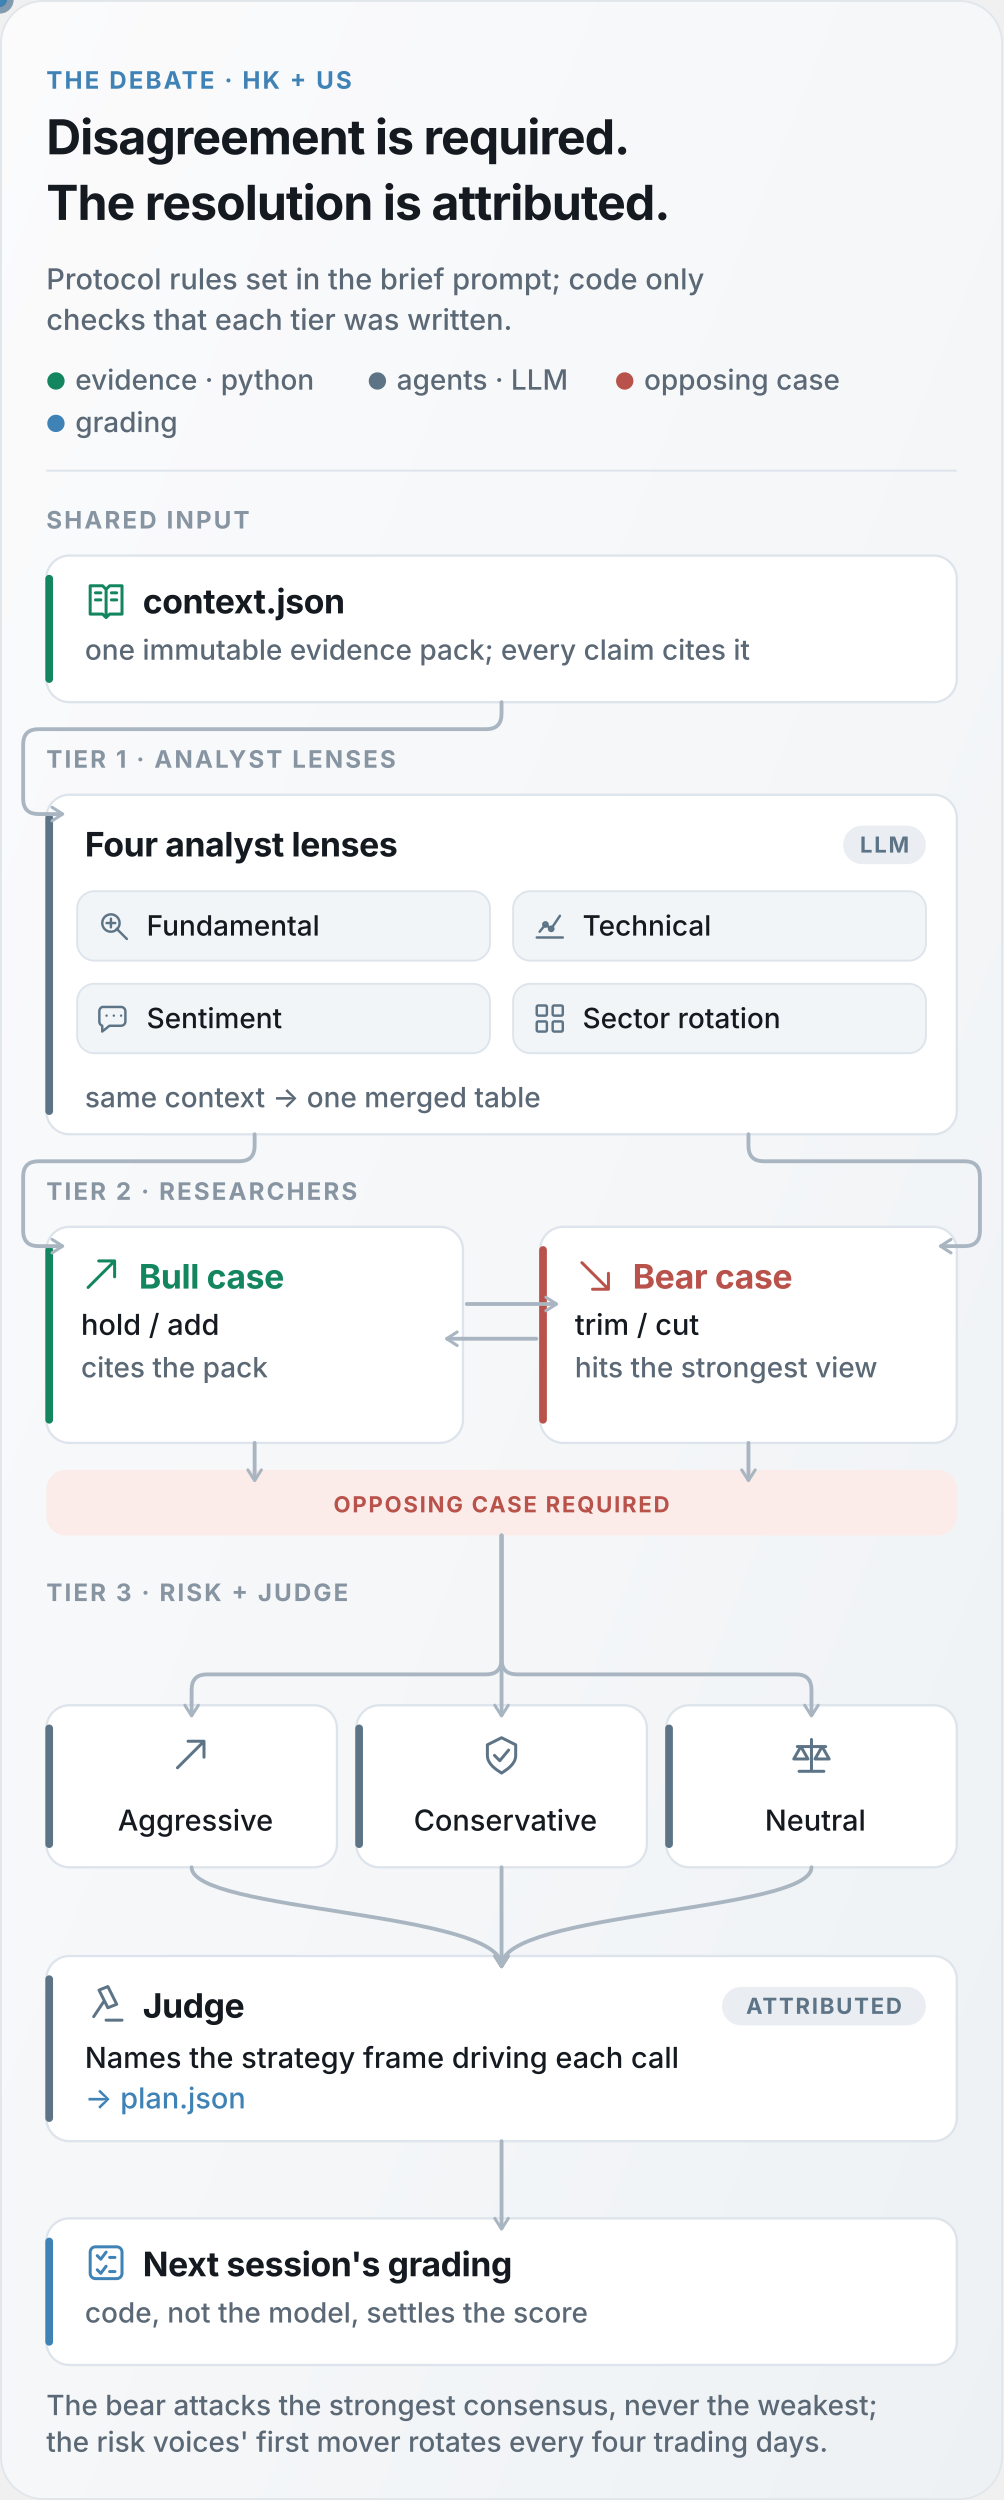
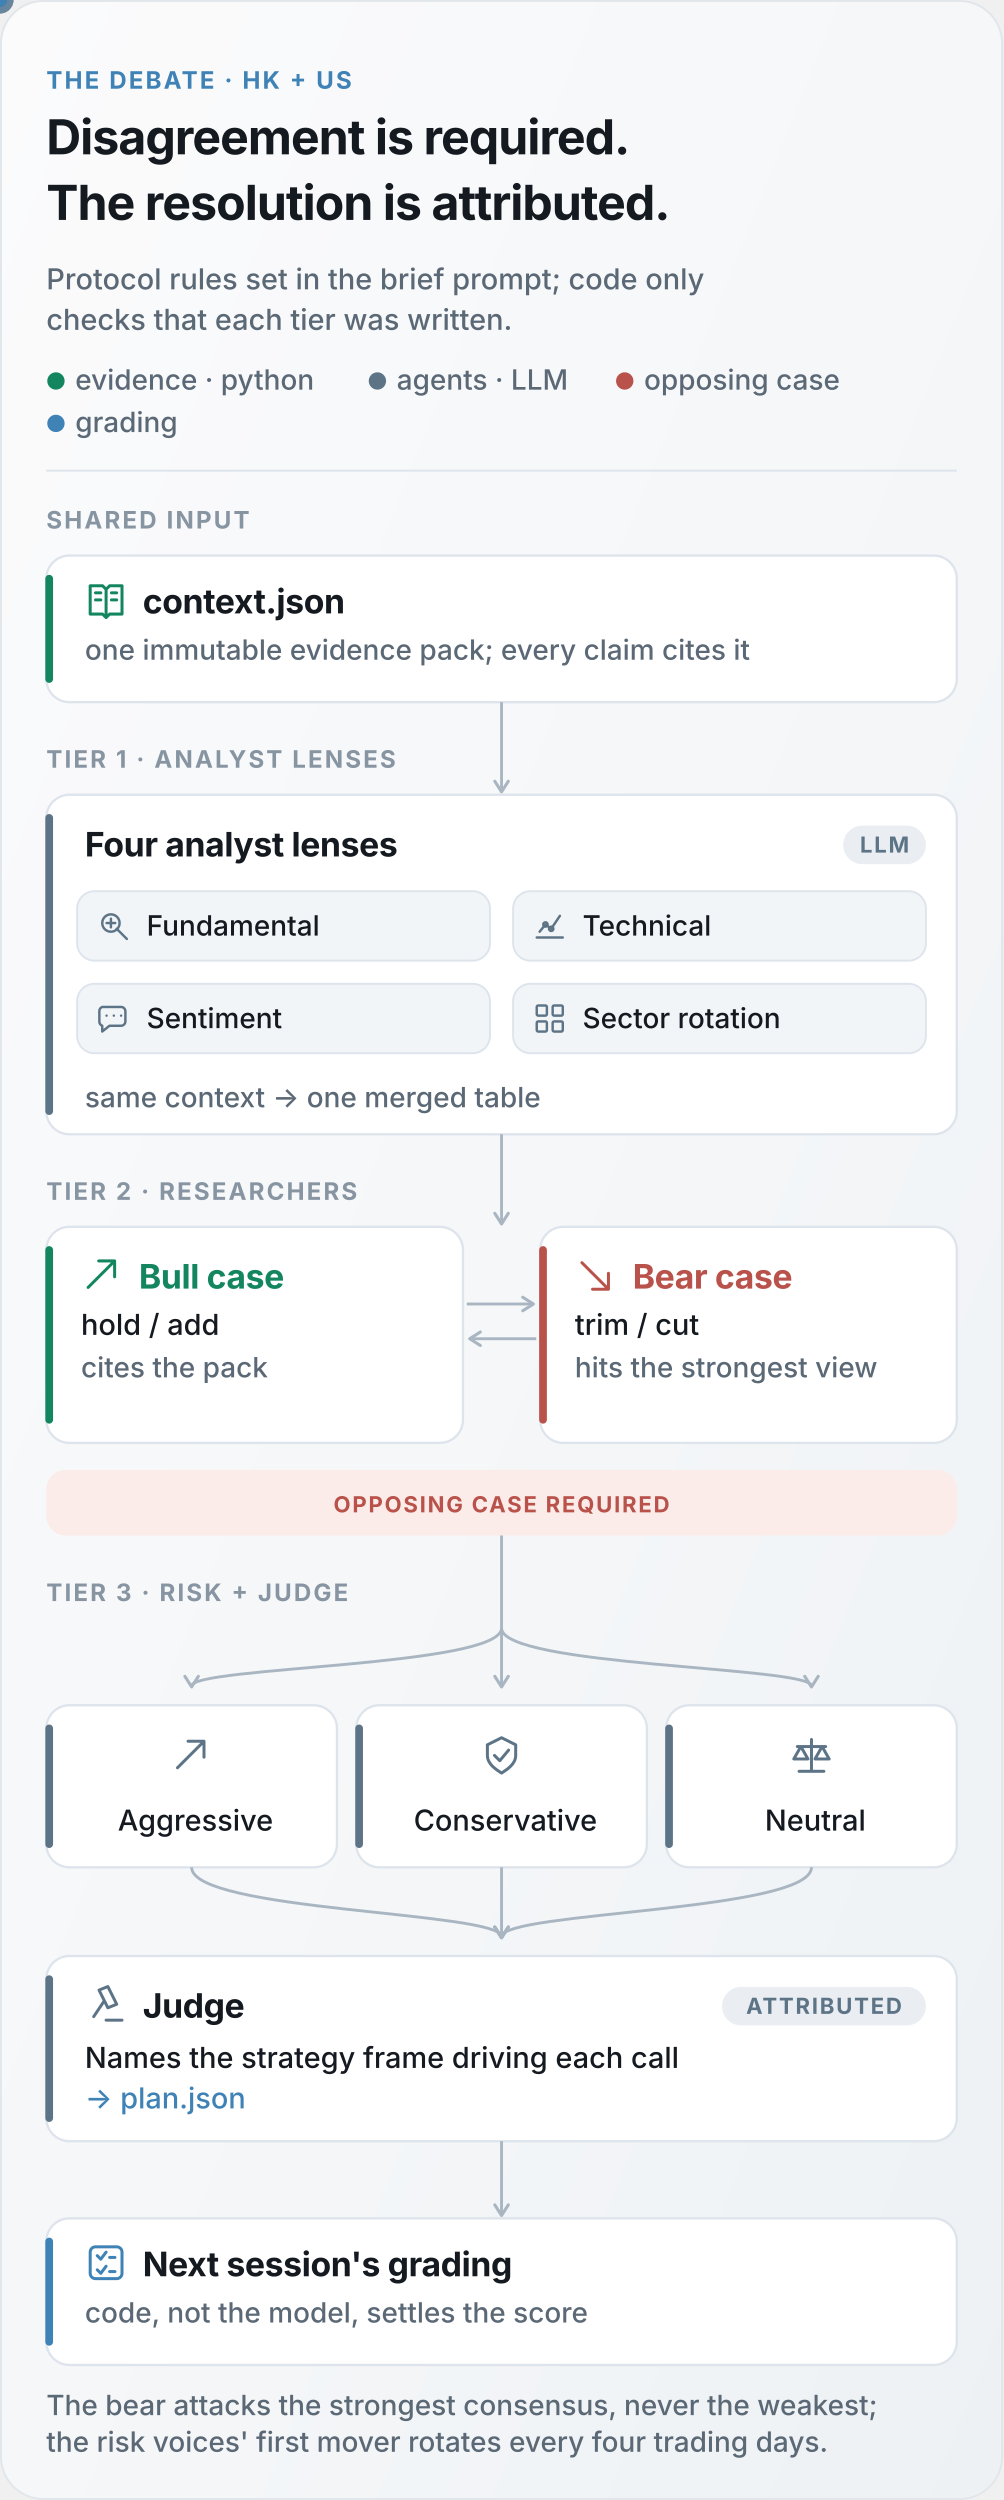
<svg xmlns="http://www.w3.org/2000/svg" xmlns:xlink="http://www.w3.org/1999/xlink" width="520" height="1296" viewBox="0 0 520 1296" role="img" aria-labelledby="title desc">
  <defs>
    <linearGradient id="page" x1="0" y1="0" x2="1" y2="1">
      <stop offset="0" stop-color="#fbfbfc" />
      <stop offset=".6" stop-color="#f4f6f8" />
      <stop offset="1" stop-color="#edf1f4" />
    </linearGradient>
    <marker id="arr" markerWidth="10" markerHeight="10" refX="6" refY="5" orient="auto" markerUnits="userSpaceOnUse">
      <path d="M1 1.5L6.5 5L1 8.5" fill="none" stroke="#a9b6c2" stroke-width="1.6" stroke-linecap="round" stroke-linejoin="round" />
    </marker>
    <style>text{font-family:-apple-system,BlinkMacSystemFont,"SF Pro Text","Segoe UI",Inter,Roboto,"Helvetica Neue",Arial,sans-serif}.kick{font-size:12.5px;font-weight:700}.title{font-size:25px;font-weight:750}.sub{font-size:15px;font-weight:450}.h{font-size:17.5px;font-weight:700}.b{font-size:15px;font-weight:450}.m{font-size:14.5px;font-weight:450}.code{font-size:13.5px;font-weight:500}.tag{font-size:11.5px;font-weight:700}.kick{letter-spacing:1.1px}.title{letter-spacing:-.5px}.h{letter-spacing:-.2px}.tag{letter-spacing:.9px}.code{font-family:ui-monospace,SFMono-Regular,Menlo,Consolas,"Liberation Mono",monospace}.breathe{animation:breathe 2.4s ease-in-out infinite}@keyframes breathe{50%{opacity:.35}}@media (prefers-reduced-motion:reduce){.pulse{display:none}.breathe,.sweep{animation:none}}</style>
  </defs>
  <rect x=".5" y=".5" width="519" height="1295" rx="22" fill="url(#page)" stroke="#e1e6eb" />
  <text x="24" y="46" class="kick">
    <tspan fill="#3f82b5">THE DEBATE · HK + US</tspan>
  </text>
  <text x="24" y="80" class="title">
    <tspan fill="#151a21">Disagreement is required.</tspan>
  </text>
  <text x="24" y="114" class="title">
    <tspan fill="#151a21">The resolution is attributed.</tspan>
  </text>
  <text x="24" y="150" class="sub">
    <tspan fill="#5b6875">Protocol rules set in the brief prompt; code only</tspan>
  </text>
  <text x="24" y="171" class="sub">
    <tspan fill="#5b6875">checks that each tier was written.</tspan>
  </text>
  <circle cx="29" cy="197.5" r="4.5" fill="#13865f" />
  <text x="39" y="202" class="m">
    <tspan fill="#5b6875">evidence · python</tspan>
  </text>
  <circle cx="195.645" cy="197.5" r="4.5" fill="#5d7487" />
  <text x="205.645" y="202" class="m">
    <tspan fill="#5b6875">agents · LLM</tspan>
  </text>
  <circle cx="323.865" cy="197.5" r="4.5" fill="#b8524a" />
  <text x="333.865" y="202" class="m">
    <tspan fill="#5b6875">opposing case</tspan>
  </text>
  <circle cx="29" cy="219.5" r="4.5" fill="#3f82b5" />
  <text x="39" y="224" class="m">
    <tspan fill="#5b6875">grading</tspan>
  </text>
  <path d="M24 244H496" stroke="#dde4eb" />
  <text x="24" y="274" class="kick">
    <tspan fill="#8794a1">SHARED INPUT</tspan>
  </text>
-   <rect id="evidence" data-node="stage" x="24" y="288" width="472" height="76" rx="12" fill="#ffffff" stroke="#dde4eb" stroke-width="1.2" />
+   <rect x="24" y="288" width="472" height="76" rx="12" fill="#ffffff" stroke="#dde4eb" stroke-width="1.2" />
  <path d="M25.5 300V352" stroke="#13865f" stroke-width="4" stroke-linecap="round" />
  <g class="hero-icon" data-icon="book" transform="translate(44 300) scale(0.916667)" fill="none" stroke="#13865f" stroke-width="1.7" stroke-linecap="round" stroke-linejoin="round" aria-hidden="true">
    <path d="M3 4h7l2 2 2-2h7v16h-7l-2 2-2-2H3ZM12 6v16M6 8h3m-3 4h3m6-4h3m-3 4h3" />
  </g>
  <text x="74" y="318" class="h">
    <tspan fill="#151a21">context.json</tspan>
  </text>
  <text x="44" y="342" class="m">
    <tspan fill="#5b6875">one immutable evidence pack; every claim cites it</tspan>
  </text>
  <text x="24" y="398" class="kick">
    <tspan fill="#8794a1">TIER 1 · ANALYST LENSES</tspan>
  </text>
-   <rect id="analysts" data-node="stage" x="24" y="412" width="472" height="176" rx="12" fill="#ffffff" stroke="#dde4eb" stroke-width="1.2" />
+   <path id="w1" d="M260 364V410" fill="none" stroke="#a9b6c2" stroke-width="1.5" marker-end="url(#arr)" />
+   <circle class="pulse" r="7" fill="#5d7487" fill-opacity="0.16">
+     <animateMotion dur="2.2s" begin="0.00s" repeatCount="indefinite" keyPoints="0;1" keyTimes="0;1" calcMode="spline" keySplines=".45 0 .55 1">
+       <mpath href="#w1" xlink:href="#w1" />
+     </animateMotion>
+   </circle>
+   <circle class="pulse" r="3.4" fill="#5d7487" fill-opacity="1">
+     <animateMotion dur="2.2s" begin="0.00s" repeatCount="indefinite" keyPoints="0;1" keyTimes="0;1" calcMode="spline" keySplines=".45 0 .55 1">
+       <mpath href="#w1" xlink:href="#w1" />
+     </animateMotion>
+   </circle>
+   <rect x="24" y="412" width="472" height="176" rx="12" fill="#ffffff" stroke="#dde4eb" stroke-width="1.2" />
  <path d="M25.5 424V576" stroke="#5d7487" stroke-width="4" stroke-linecap="round" />
  <text x="44" y="444" class="h">
    <tspan fill="#151a21">Four analyst lenses</tspan>
  </text>
  <rect x="437.09" y="428" width="42.91" height="20" rx="10" fill="#eaeef2" />
  <text x="458.545" y="442" class="tag" text-anchor="middle">
    <tspan fill="#5d7487">LLM</tspan>
  </text>
  <rect x="40" y="462" width="214" height="36" rx="9" fill="#f2f5f8" stroke="#dde4eb" />
  <g class="hero-icon" data-icon="lens" transform="translate(50 471) scale(0.75)" fill="none" stroke="#5d7487" stroke-width="1.7" stroke-linecap="round" stroke-linejoin="round" aria-hidden="true">
    <circle cx="10" cy="10" r="6" />
    <path d="M14 14l7 7M7 10h6m-3-3v6" />
  </g>
  <text x="76" y="485" class="m">
    <tspan fill="#151a21">Fundamental</tspan>
  </text>
  <rect x="266" y="462" width="214" height="36" rx="9" fill="#f2f5f8" stroke="#dde4eb" />
  <g class="hero-icon" data-icon="factor" transform="translate(276 471) scale(0.75)" fill="none" stroke="#5d7487" stroke-width="1.7" stroke-linecap="round" stroke-linejoin="round" aria-hidden="true">
    <path d="M3 20h18M5 16l4-5 4 3 6-9" />
    <circle cx="9" cy="11" r="1.5" />
    <circle cx="13" cy="14" r="1.5" />
  </g>
  <text x="302" y="485" class="m">
    <tspan fill="#151a21">Technical</tspan>
  </text>
  <rect x="40" y="510" width="214" height="36" rx="9" fill="#f2f5f8" stroke="#dde4eb" />
  <g class="hero-icon" data-icon="chat" transform="translate(50 519) scale(0.75)" fill="none" stroke="#5d7487" stroke-width="1.7" stroke-linecap="round" stroke-linejoin="round" aria-hidden="true">
    <path d="M4 4h13a3 3 0 0 1 3 3v7a3 3 0 0 1-3 3H9l-5 4v-4a3 3 0 0 1-2-3V7a3 3 0 0 1 2-3Z" />
    <path d="M7 10h.01m5 0h.01m5 0h.01" />
  </g>
  <text x="76" y="533" class="m">
    <tspan fill="#151a21">Sentiment</tspan>
  </text>
  <rect x="266" y="510" width="214" height="36" rx="9" fill="#f2f5f8" stroke="#dde4eb" />
  <g class="hero-icon" data-icon="sector" transform="translate(276 519) scale(0.75)" fill="none" stroke="#5d7487" stroke-width="1.7" stroke-linecap="round" stroke-linejoin="round" aria-hidden="true">
    <rect x="3" y="3" width="7" height="7" rx="1" />
    <rect x="14" y="3" width="7" height="7" rx="1" />
    <rect x="3" y="14" width="7" height="7" rx="1" />
    <rect x="14" y="14" width="7" height="7" rx="1" />
  </g>
  <text x="302" y="533" class="m">
    <tspan fill="#151a21">Sector rotation</tspan>
  </text>
  <text x="44" y="574" class="m">
    <tspan fill="#5b6875">same context → one merged table</tspan>
  </text>
  <text x="24" y="622" class="kick">
    <tspan fill="#8794a1">TIER 2 · RESEARCHERS</tspan>
  </text>
-   <rect id="bull" data-node="stage" x="24" y="636" width="216" height="112" rx="12" fill="#ffffff" stroke="#dde4eb" stroke-width="1.2" />
+   <path id="w2" d="M260 588V634" fill="none" stroke="#a9b6c2" stroke-width="1.5" marker-end="url(#arr)" />
+   <circle class="pulse" r="7" fill="#5d7487" fill-opacity="0.16">
+     <animateMotion dur="2.2s" begin="0.00s" repeatCount="indefinite" keyPoints="0;1" keyTimes="0;1" calcMode="spline" keySplines=".45 0 .55 1">
+       <mpath href="#w2" xlink:href="#w2" />
+     </animateMotion>
+   </circle>
+   <circle class="pulse" r="3.4" fill="#5d7487" fill-opacity="1">
+     <animateMotion dur="2.2s" begin="0.00s" repeatCount="indefinite" keyPoints="0;1" keyTimes="0;1" calcMode="spline" keySplines=".45 0 .55 1">
+       <mpath href="#w2" xlink:href="#w2" />
+     </animateMotion>
+   </circle>
+   <rect x="24" y="636" width="216" height="112" rx="12" fill="#ffffff" stroke="#dde4eb" stroke-width="1.2" />
  <path d="M25.5 648V736" stroke="#13865f" stroke-width="4" stroke-linecap="round" />
  <g class="hero-icon" data-icon="up" transform="translate(42 650) scale(0.916667)" fill="none" stroke="#13865f" stroke-width="1.7" stroke-linecap="round" stroke-linejoin="round" aria-hidden="true">
    <path d="M4 19L19 4M10 4h9v9" />
  </g>
  <text x="72" y="668" class="h">
    <tspan fill="#13865f">Bull case</tspan>
  </text>
  <text x="42" y="692" class="b">
    <tspan fill="#151a21">hold / add</tspan>
  </text>
  <text x="42" y="714" class="m">
    <tspan fill="#5b6875">cites the pack</tspan>
  </text>
-   <rect id="bear" data-node="stage" x="280" y="636" width="216" height="112" rx="12" fill="#ffffff" stroke="#dde4eb" stroke-width="1.2" />
+   <rect x="280" y="636" width="216" height="112" rx="12" fill="#ffffff" stroke="#dde4eb" stroke-width="1.2" />
  <path d="M281.5 648V736" stroke="#b8524a" stroke-width="4" stroke-linecap="round" />
  <g class="hero-icon" data-icon="down" transform="translate(298 650) scale(0.916667)" fill="none" stroke="#b8524a" stroke-width="1.7" stroke-linecap="round" stroke-linejoin="round" aria-hidden="true">
    <path d="M4 5l15 15M10 20h9v-9" />
  </g>
  <text x="328" y="668" class="h">
    <tspan fill="#b8524a">Bear case</tspan>
  </text>
  <text x="298" y="692" class="b">
    <tspan fill="#151a21">trim / cut</tspan>
  </text>
  <text x="298" y="714" class="m">
    <tspan fill="#5b6875">hits the strongest view</tspan>
  </text>
-   <rect id="opposition" data-node="rule" x="24" y="762" width="472" height="34" rx="10" fill="#fbecea" />
+   <path id="w3" d="M242 676H276" fill="none" stroke="#a9b6c2" stroke-width="1.5" marker-end="url(#arr)" />
+   <circle class="pulse" r="7" fill="#13865f" fill-opacity="0.16">
+     <animateMotion dur="1.3s" begin="0.00s" repeatCount="indefinite" keyPoints="0;1" keyTimes="0;1" calcMode="spline" keySplines=".45 0 .55 1">
+       <mpath href="#w3" xlink:href="#w3" />
+     </animateMotion>
+   </circle>
+   <circle class="pulse" r="3.4" fill="#13865f" fill-opacity="1">
+     <animateMotion dur="1.3s" begin="0.00s" repeatCount="indefinite" keyPoints="0;1" keyTimes="0;1" calcMode="spline" keySplines=".45 0 .55 1">
+       <mpath href="#w3" xlink:href="#w3" />
+     </animateMotion>
+   </circle>
+   <path id="w4" d="M278 694H244" fill="none" stroke="#a9b6c2" stroke-width="1.5" marker-end="url(#arr)" />
+   <circle class="pulse" r="7" fill="#b8524a" fill-opacity="0.16">
+     <animateMotion dur="1.3s" begin="-0.65s" repeatCount="indefinite" keyPoints="0;1" keyTimes="0;1" calcMode="spline" keySplines=".45 0 .55 1">
+       <mpath href="#w4" xlink:href="#w4" />
+     </animateMotion>
+   </circle>
+   <circle class="pulse" r="3.4" fill="#b8524a" fill-opacity="1">
+     <animateMotion dur="1.3s" begin="-0.65s" repeatCount="indefinite" keyPoints="0;1" keyTimes="0;1" calcMode="spline" keySplines=".45 0 .55 1">
+       <mpath href="#w4" xlink:href="#w4" />
+     </animateMotion>
+   </circle>
+   <rect x="24" y="762" width="472" height="34" rx="10" fill="#fbecea" />
  <text x="260" y="784" class="tag" text-anchor="middle">
    <tspan fill="#b8524a">OPPOSING CASE REQUIRED</tspan>
  </text>
  <text x="24" y="830" class="kick">
    <tspan fill="#8794a1">TIER 3 · RISK + JUDGE</tspan>
  </text>
-   <rect id="aggressive" data-node="stage" x="24" y="884" width="150.667" height="84" rx="12" fill="#ffffff" stroke="#dde4eb" stroke-width="1.2" />
+   <path id="w5" d="M260 796V844" fill="none" stroke="#a9b6c2" stroke-width="1.5" />
+   <path id="w6" d="M260 844C260 864 99.333 864 99.333 874" fill="none" stroke="#a9b6c2" stroke-width="1.5" marker-end="url(#arr)" />
+   <circle class="pulse" r="7" fill="#5d7487" fill-opacity="0.16">
+     <animateMotion dur="1.8s" begin="-0.00s" repeatCount="indefinite" keyPoints="0;1" keyTimes="0;1" calcMode="spline" keySplines=".45 0 .55 1">
+       <mpath href="#w6" xlink:href="#w6" />
+     </animateMotion>
+   </circle>
+   <circle class="pulse" r="3.4" fill="#5d7487" fill-opacity="1">
+     <animateMotion dur="1.8s" begin="-0.00s" repeatCount="indefinite" keyPoints="0;1" keyTimes="0;1" calcMode="spline" keySplines=".45 0 .55 1">
+       <mpath href="#w6" xlink:href="#w6" />
+     </animateMotion>
+   </circle>
+   <rect x="24" y="884" width="150.667" height="84" rx="12" fill="#ffffff" stroke="#dde4eb" stroke-width="1.2" />
  <path d="M25.5 896V956" stroke="#5d7487" stroke-width="4" stroke-linecap="round" />
  <g class="hero-icon" data-icon="up" transform="translate(88.3333 899) scale(0.916667)" fill="none" stroke="#5d7487" stroke-width="1.7" stroke-linecap="round" stroke-linejoin="round" aria-hidden="true">
    <path d="M4 19L19 4M10 4h9v9" />
  </g>
  <text x="101.333" y="949" class="b" text-anchor="middle">
    <tspan fill="#151a21">Aggressive</tspan>
  </text>
-   <rect id="conservative" data-node="stage" x="184.667" y="884" width="150.667" height="84" rx="12" fill="#ffffff" stroke="#dde4eb" stroke-width="1.2" />
+   <path id="w7" d="M260 844C260 864 260 864 260 874" fill="none" stroke="#a9b6c2" stroke-width="1.5" marker-end="url(#arr)" />
+   <circle class="pulse" r="7" fill="#5d7487" fill-opacity="0.16">
+     <animateMotion dur="1.8s" begin="-0.50s" repeatCount="indefinite" keyPoints="0;1" keyTimes="0;1" calcMode="spline" keySplines=".45 0 .55 1">
+       <mpath href="#w7" xlink:href="#w7" />
+     </animateMotion>
+   </circle>
+   <circle class="pulse" r="3.4" fill="#5d7487" fill-opacity="1">
+     <animateMotion dur="1.8s" begin="-0.50s" repeatCount="indefinite" keyPoints="0;1" keyTimes="0;1" calcMode="spline" keySplines=".45 0 .55 1">
+       <mpath href="#w7" xlink:href="#w7" />
+     </animateMotion>
+   </circle>
+   <rect x="184.667" y="884" width="150.667" height="84" rx="12" fill="#ffffff" stroke="#dde4eb" stroke-width="1.2" />
  <path d="M186.167 896V956" stroke="#5d7487" stroke-width="4" stroke-linecap="round" />
  <g class="hero-icon" data-icon="shield" transform="translate(249 899) scale(0.916667)" fill="none" stroke="#5d7487" stroke-width="1.7" stroke-linecap="round" stroke-linejoin="round" aria-hidden="true">
    <path d="M12 2l8 4v6c0 5-5 8-8 10-3-2-8-5-8-10V6ZM8 12l3 3 5-6" />
  </g>
  <text x="262" y="949" class="b" text-anchor="middle">
    <tspan fill="#151a21">Conservative</tspan>
  </text>
-   <rect id="neutral" data-node="stage" x="345.333" y="884" width="150.667" height="84" rx="12" fill="#ffffff" stroke="#dde4eb" stroke-width="1.2" />
+   <path id="w8" d="M260 844C260 864 420.667 864 420.667 874" fill="none" stroke="#a9b6c2" stroke-width="1.5" marker-end="url(#arr)" />
+   <circle class="pulse" r="7" fill="#5d7487" fill-opacity="0.16">
+     <animateMotion dur="1.8s" begin="-1.00s" repeatCount="indefinite" keyPoints="0;1" keyTimes="0;1" calcMode="spline" keySplines=".45 0 .55 1">
+       <mpath href="#w8" xlink:href="#w8" />
+     </animateMotion>
+   </circle>
+   <circle class="pulse" r="3.4" fill="#5d7487" fill-opacity="1">
+     <animateMotion dur="1.8s" begin="-1.00s" repeatCount="indefinite" keyPoints="0;1" keyTimes="0;1" calcMode="spline" keySplines=".45 0 .55 1">
+       <mpath href="#w8" xlink:href="#w8" />
+     </animateMotion>
+   </circle>
+   <rect x="345.333" y="884" width="150.667" height="84" rx="12" fill="#ffffff" stroke="#dde4eb" stroke-width="1.2" />
  <path d="M346.833 896V956" stroke="#5d7487" stroke-width="4" stroke-linecap="round" />
  <g class="hero-icon" data-icon="balance" transform="translate(409.667 899) scale(0.916667)" fill="none" stroke="#5d7487" stroke-width="1.7" stroke-linecap="round" stroke-linejoin="round" aria-hidden="true">
    <path d="M12 3v17M5 21h14M4 7h16M6 7l-4 7h8Zm12 0-4 7h8Z" />
  </g>
  <text x="422.667" y="949" class="b" text-anchor="middle">
    <tspan fill="#151a21">Neutral</tspan>
  </text>
-   <rect id="judge" data-node="stage" x="24" y="1014" width="472" height="96" rx="12" fill="#ffffff" stroke="#dde4eb" stroke-width="1.2" />
+   <path id="w9" d="M99.333 968C99.333 991 260 991 260 1004" fill="none" stroke="#a9b6c2" stroke-width="1.5" marker-end="url(#arr)" />
+   <circle class="pulse" r="7" fill="#5d7487" fill-opacity="0.16">
+     <animateMotion dur="1.8s" begin="-0.30s" repeatCount="indefinite" keyPoints="0;1" keyTimes="0;1" calcMode="spline" keySplines=".45 0 .55 1">
+       <mpath href="#w9" xlink:href="#w9" />
+     </animateMotion>
+   </circle>
+   <circle class="pulse" r="3.4" fill="#5d7487" fill-opacity="1">
+     <animateMotion dur="1.8s" begin="-0.30s" repeatCount="indefinite" keyPoints="0;1" keyTimes="0;1" calcMode="spline" keySplines=".45 0 .55 1">
+       <mpath href="#w9" xlink:href="#w9" />
+     </animateMotion>
+   </circle>
+   <path id="w10" d="M260 968C260 991 260 991 260 1004" fill="none" stroke="#a9b6c2" stroke-width="1.5" marker-end="url(#arr)" />
+   <circle class="pulse" r="7" fill="#5d7487" fill-opacity="0.16">
+     <animateMotion dur="1.8s" begin="-0.80s" repeatCount="indefinite" keyPoints="0;1" keyTimes="0;1" calcMode="spline" keySplines=".45 0 .55 1">
+       <mpath href="#w10" xlink:href="#w10" />
+     </animateMotion>
+   </circle>
+   <circle class="pulse" r="3.4" fill="#5d7487" fill-opacity="1">
+     <animateMotion dur="1.8s" begin="-0.80s" repeatCount="indefinite" keyPoints="0;1" keyTimes="0;1" calcMode="spline" keySplines=".45 0 .55 1">
+       <mpath href="#w10" xlink:href="#w10" />
+     </animateMotion>
+   </circle>
+   <path id="w11" d="M420.667 968C420.667 991 260 991 260 1004" fill="none" stroke="#a9b6c2" stroke-width="1.5" marker-end="url(#arr)" />
+   <circle class="pulse" r="7" fill="#5d7487" fill-opacity="0.16">
+     <animateMotion dur="1.8s" begin="-1.30s" repeatCount="indefinite" keyPoints="0;1" keyTimes="0;1" calcMode="spline" keySplines=".45 0 .55 1">
+       <mpath href="#w11" xlink:href="#w11" />
+     </animateMotion>
+   </circle>
+   <circle class="pulse" r="3.4" fill="#5d7487" fill-opacity="1">
+     <animateMotion dur="1.8s" begin="-1.30s" repeatCount="indefinite" keyPoints="0;1" keyTimes="0;1" calcMode="spline" keySplines=".45 0 .55 1">
+       <mpath href="#w11" xlink:href="#w11" />
+     </animateMotion>
+   </circle>
+   <rect x="24" y="1014" width="472" height="96" rx="12" fill="#ffffff" stroke="#dde4eb" stroke-width="1.2" />
  <path d="M25.5 1026V1098" stroke="#5d7487" stroke-width="4" stroke-linecap="round" />
  <g class="hero-icon" data-icon="judge" transform="translate(44 1028) scale(0.916667)" fill="none" stroke="#5d7487" stroke-width="1.7" stroke-linecap="round" stroke-linejoin="round" aria-hidden="true">
    <path d="M8 4l5-2 5 10-5 2ZM11 10l-6 9M12 21h9" />
  </g>
  <text x="74" y="1046" class="h">
    <tspan fill="#151a21">Judge</tspan>
  </text>
  <rect x="374.3" y="1030" width="105.7" height="20" rx="10" fill="#eaeef2" />
  <text x="427.15" y="1044" class="tag" text-anchor="middle">
    <tspan fill="#5d7487">ATTRIBUTED</tspan>
  </text>
  <text x="44" y="1072" class="b">
    <tspan fill="#151a21">Names the strategy frame driving each call</tspan>
  </text>
  <text x="44" y="1093" class="b">
    <tspan fill="#3f82b5">→ plan.json</tspan>
  </text>
-   <rect id="grading" data-node="stage" x="24" y="1150" width="472" height="76" rx="12" fill="#ffffff" stroke="#dde4eb" stroke-width="1.2" />
+   <path id="w12" d="M260 1110V1148" fill="none" stroke="#a9b6c2" stroke-width="1.5" marker-end="url(#arr)" />
+   <circle class="pulse" r="7" fill="#3f82b5" fill-opacity="0.16">
+     <animateMotion dur="2.2s" begin="0.00s" repeatCount="indefinite" keyPoints="0;1" keyTimes="0;1" calcMode="spline" keySplines=".45 0 .55 1">
+       <mpath href="#w12" xlink:href="#w12" />
+     </animateMotion>
+   </circle>
+   <circle class="pulse" r="3.4" fill="#3f82b5" fill-opacity="1">
+     <animateMotion dur="2.2s" begin="0.00s" repeatCount="indefinite" keyPoints="0;1" keyTimes="0;1" calcMode="spline" keySplines=".45 0 .55 1">
+       <mpath href="#w12" xlink:href="#w12" />
+     </animateMotion>
+   </circle>
+   <circle class="pulse" r="7" fill="#3f82b5" fill-opacity="0.16">
+     <animateMotion dur="2.2s" begin="-1.10s" repeatCount="indefinite" keyPoints="0;1" keyTimes="0;1" calcMode="spline" keySplines=".45 0 .55 1">
+       <mpath href="#w12" xlink:href="#w12" />
+     </animateMotion>
+   </circle>
+   <circle class="pulse" r="3.4" fill="#3f82b5" fill-opacity="1">
+     <animateMotion dur="2.2s" begin="-1.10s" repeatCount="indefinite" keyPoints="0;1" keyTimes="0;1" calcMode="spline" keySplines=".45 0 .55 1">
+       <mpath href="#w12" xlink:href="#w12" />
+     </animateMotion>
+   </circle>
+   <rect x="24" y="1150" width="472" height="76" rx="12" fill="#ffffff" stroke="#dde4eb" stroke-width="1.2" />
  <path d="M25.5 1162V1214" stroke="#3f82b5" stroke-width="4" stroke-linecap="round" />
  <g class="hero-icon" data-icon="checks" transform="translate(44 1162) scale(0.916667)" fill="none" stroke="#3f82b5" stroke-width="1.7" stroke-linecap="round" stroke-linejoin="round" aria-hidden="true">
    <rect x="3" y="3" width="18" height="18" rx="3" />
    <path d="M7 8l2 2 3-4m2 3h3M7 16l2 2 3-4m2 3h3" />
  </g>
  <text x="74" y="1180" class="h">
    <tspan fill="#151a21">Next session's grading</tspan>
  </text>
  <text x="44" y="1204" class="m">
    <tspan fill="#5b6875">code, not the model, settles the score</tspan>
  </text>
  <text x="24" y="1252" class="m">
    <tspan fill="#5b6875">The bear attacks the strongest consensus, never the weakest;</tspan>
  </text>
  <text x="24" y="1271" class="m">
    <tspan fill="#5b6875">the risk voices' first mover rotates every four trading days.</tspan>
  </text>
-   <path id="w1" data-source="evidence" data-target="analysts" class="connection" d="M260 364V370Q260 378 252 378H20Q12 378 12 386V414Q12 422 20 422H32" fill="none" stroke="#a9b6c2" stroke-width="2" stroke-linecap="round" stroke-linejoin="round" marker-end="url(#arr)" />
-   <path id="w2" data-source="analysts" data-target="bull" class="connection" d="M132 588V594Q132 602 124 602H20Q12 602 12 610V638Q12 646 20 646H32" fill="none" stroke="#a9b6c2" stroke-width="2" stroke-linecap="round" stroke-linejoin="round" marker-end="url(#arr)" />
-   <path id="w3" data-source="analysts" data-target="bear" class="connection" d="M388 588V594Q388 602 396 602H500Q508 602 508 610V638Q508 646 500 646H488" fill="none" stroke="#a9b6c2" stroke-width="2" stroke-linecap="round" stroke-linejoin="round" marker-end="url(#arr)" />
-   <path id="w4" data-source="bull" data-target="bear" class="connection" d="M242 676H288" fill="none" stroke="#a9b6c2" stroke-width="2" stroke-linecap="round" stroke-linejoin="round" marker-end="url(#arr)" />
-   <circle class="pulse" r="7" fill="#13865f" fill-opacity="0.16">
-     <animateMotion dur="1.3s" begin="0.00s" repeatCount="indefinite" keyPoints="0;1" keyTimes="0;1" calcMode="spline" keySplines=".45 0 .55 1">
-       <mpath href="#w4" xlink:href="#w4" />
-     </animateMotion>
-   </circle>
-   <circle class="pulse" r="3.4" fill="#13865f" fill-opacity="1">
-     <animateMotion dur="1.3s" begin="0.00s" repeatCount="indefinite" keyPoints="0;1" keyTimes="0;1" calcMode="spline" keySplines=".45 0 .55 1">
-       <mpath href="#w4" xlink:href="#w4" />
-     </animateMotion>
-   </circle>
-   <path id="w5" data-source="bear" data-target="bull" class="connection" d="M278 694H232" fill="none" stroke="#a9b6c2" stroke-width="2" stroke-linecap="round" stroke-linejoin="round" marker-end="url(#arr)" />
-   <circle class="pulse" r="7" fill="#b8524a" fill-opacity="0.16">
-     <animateMotion dur="1.3s" begin="-0.65s" repeatCount="indefinite" keyPoints="0;1" keyTimes="0;1" calcMode="spline" keySplines=".45 0 .55 1">
-       <mpath href="#w5" xlink:href="#w5" />
-     </animateMotion>
-   </circle>
-   <circle class="pulse" r="3.4" fill="#b8524a" fill-opacity="1">
-     <animateMotion dur="1.3s" begin="-0.65s" repeatCount="indefinite" keyPoints="0;1" keyTimes="0;1" calcMode="spline" keySplines=".45 0 .55 1">
-       <mpath href="#w5" xlink:href="#w5" />
-     </animateMotion>
-   </circle>
-   <path id="w6" data-source="bull" data-target="opposition" class="connection" d="M132 748V767" fill="none" stroke="#a9b6c2" stroke-width="2" stroke-linecap="round" stroke-linejoin="round" marker-end="url(#arr)" />
-   <path id="w7" data-source="bear" data-target="opposition" class="connection" d="M388 748V767" fill="none" stroke="#a9b6c2" stroke-width="2" stroke-linecap="round" stroke-linejoin="round" marker-end="url(#arr)" />
-   <path id="w8" data-source="opposition" data-target="aggressive" class="connection" d="M260 796V860Q260 868 252 868H107.333Q99.333 868 99.333 876V889" fill="none" stroke="#a9b6c2" stroke-width="2" stroke-linecap="round" stroke-linejoin="round" marker-end="url(#arr)" />
-   <path id="w9" data-source="opposition" data-target="conservative" class="connection" d="M260 796V889" fill="none" stroke="#a9b6c2" stroke-width="2" stroke-linecap="round" stroke-linejoin="round" marker-end="url(#arr)" />
-   <path id="w10" data-source="opposition" data-target="neutral" class="connection" d="M260 796V860Q260 868 268 868H412.667Q420.667 868 420.667 876V889" fill="none" stroke="#a9b6c2" stroke-width="2" stroke-linecap="round" stroke-linejoin="round" marker-end="url(#arr)" />
-   <path id="w11" data-source="aggressive" data-target="judge" class="connection" d="M99.333 968C99.333 991 260 991 260 1019" fill="none" stroke="#a9b6c2" stroke-width="2" stroke-linecap="round" stroke-linejoin="round" marker-end="url(#arr)" />
-   <circle class="pulse" r="7" fill="#5d7487" fill-opacity="0.16">
-     <animateMotion dur="1.8s" begin="-0.30s" repeatCount="indefinite" keyPoints="0;1" keyTimes="0;1" calcMode="spline" keySplines=".45 0 .55 1">
-       <mpath href="#w11" xlink:href="#w11" />
-     </animateMotion>
-   </circle>
-   <circle class="pulse" r="3.4" fill="#5d7487" fill-opacity="1">
-     <animateMotion dur="1.8s" begin="-0.30s" repeatCount="indefinite" keyPoints="0;1" keyTimes="0;1" calcMode="spline" keySplines=".45 0 .55 1">
-       <mpath href="#w11" xlink:href="#w11" />
-     </animateMotion>
-   </circle>
-   <path id="w12" data-source="conservative" data-target="judge" class="connection" d="M260 968C260 991 260 991 260 1019" fill="none" stroke="#a9b6c2" stroke-width="2" stroke-linecap="round" stroke-linejoin="round" marker-end="url(#arr)" />
-   <circle class="pulse" r="7" fill="#5d7487" fill-opacity="0.16">
-     <animateMotion dur="1.8s" begin="-0.80s" repeatCount="indefinite" keyPoints="0;1" keyTimes="0;1" calcMode="spline" keySplines=".45 0 .55 1">
-       <mpath href="#w12" xlink:href="#w12" />
-     </animateMotion>
-   </circle>
-   <circle class="pulse" r="3.4" fill="#5d7487" fill-opacity="1">
-     <animateMotion dur="1.8s" begin="-0.80s" repeatCount="indefinite" keyPoints="0;1" keyTimes="0;1" calcMode="spline" keySplines=".45 0 .55 1">
-       <mpath href="#w12" xlink:href="#w12" />
-     </animateMotion>
-   </circle>
-   <path id="w13" data-source="neutral" data-target="judge" class="connection" d="M420.667 968C420.667 991 260 991 260 1019" fill="none" stroke="#a9b6c2" stroke-width="2" stroke-linecap="round" stroke-linejoin="round" marker-end="url(#arr)" />
-   <circle class="pulse" r="7" fill="#5d7487" fill-opacity="0.16">
-     <animateMotion dur="1.8s" begin="-1.30s" repeatCount="indefinite" keyPoints="0;1" keyTimes="0;1" calcMode="spline" keySplines=".45 0 .55 1">
-       <mpath href="#w13" xlink:href="#w13" />
-     </animateMotion>
-   </circle>
-   <circle class="pulse" r="3.4" fill="#5d7487" fill-opacity="1">
-     <animateMotion dur="1.8s" begin="-1.30s" repeatCount="indefinite" keyPoints="0;1" keyTimes="0;1" calcMode="spline" keySplines=".45 0 .55 1">
-       <mpath href="#w13" xlink:href="#w13" />
-     </animateMotion>
-   </circle>
-   <path id="w14" data-source="judge" data-target="grading" class="connection" d="M260 1110V1155" fill="none" stroke="#a9b6c2" stroke-width="2" stroke-linecap="round" stroke-linejoin="round" marker-end="url(#arr)" />
-   <circle class="pulse" r="7" fill="#3f82b5" fill-opacity="0.16">
-     <animateMotion dur="2.2s" begin="0.00s" repeatCount="indefinite" keyPoints="0;1" keyTimes="0;1" calcMode="spline" keySplines=".45 0 .55 1">
-       <mpath href="#w14" xlink:href="#w14" />
-     </animateMotion>
-   </circle>
-   <circle class="pulse" r="3.4" fill="#3f82b5" fill-opacity="1">
-     <animateMotion dur="2.2s" begin="0.00s" repeatCount="indefinite" keyPoints="0;1" keyTimes="0;1" calcMode="spline" keySplines=".45 0 .55 1">
-       <mpath href="#w14" xlink:href="#w14" />
-     </animateMotion>
-   </circle>
-   <circle class="pulse" r="7" fill="#3f82b5" fill-opacity="0.16">
-     <animateMotion dur="2.2s" begin="-1.10s" repeatCount="indefinite" keyPoints="0;1" keyTimes="0;1" calcMode="spline" keySplines=".45 0 .55 1">
-       <mpath href="#w14" xlink:href="#w14" />
-     </animateMotion>
-   </circle>
-   <circle class="pulse" r="3.4" fill="#3f82b5" fill-opacity="1">
-     <animateMotion dur="2.2s" begin="-1.10s" repeatCount="indefinite" keyPoints="0;1" keyTimes="0;1" calcMode="spline" keySplines=".45 0 .55 1">
-       <mpath href="#w14" xlink:href="#w14" />
-     </animateMotion>
-   </circle>
</svg>
